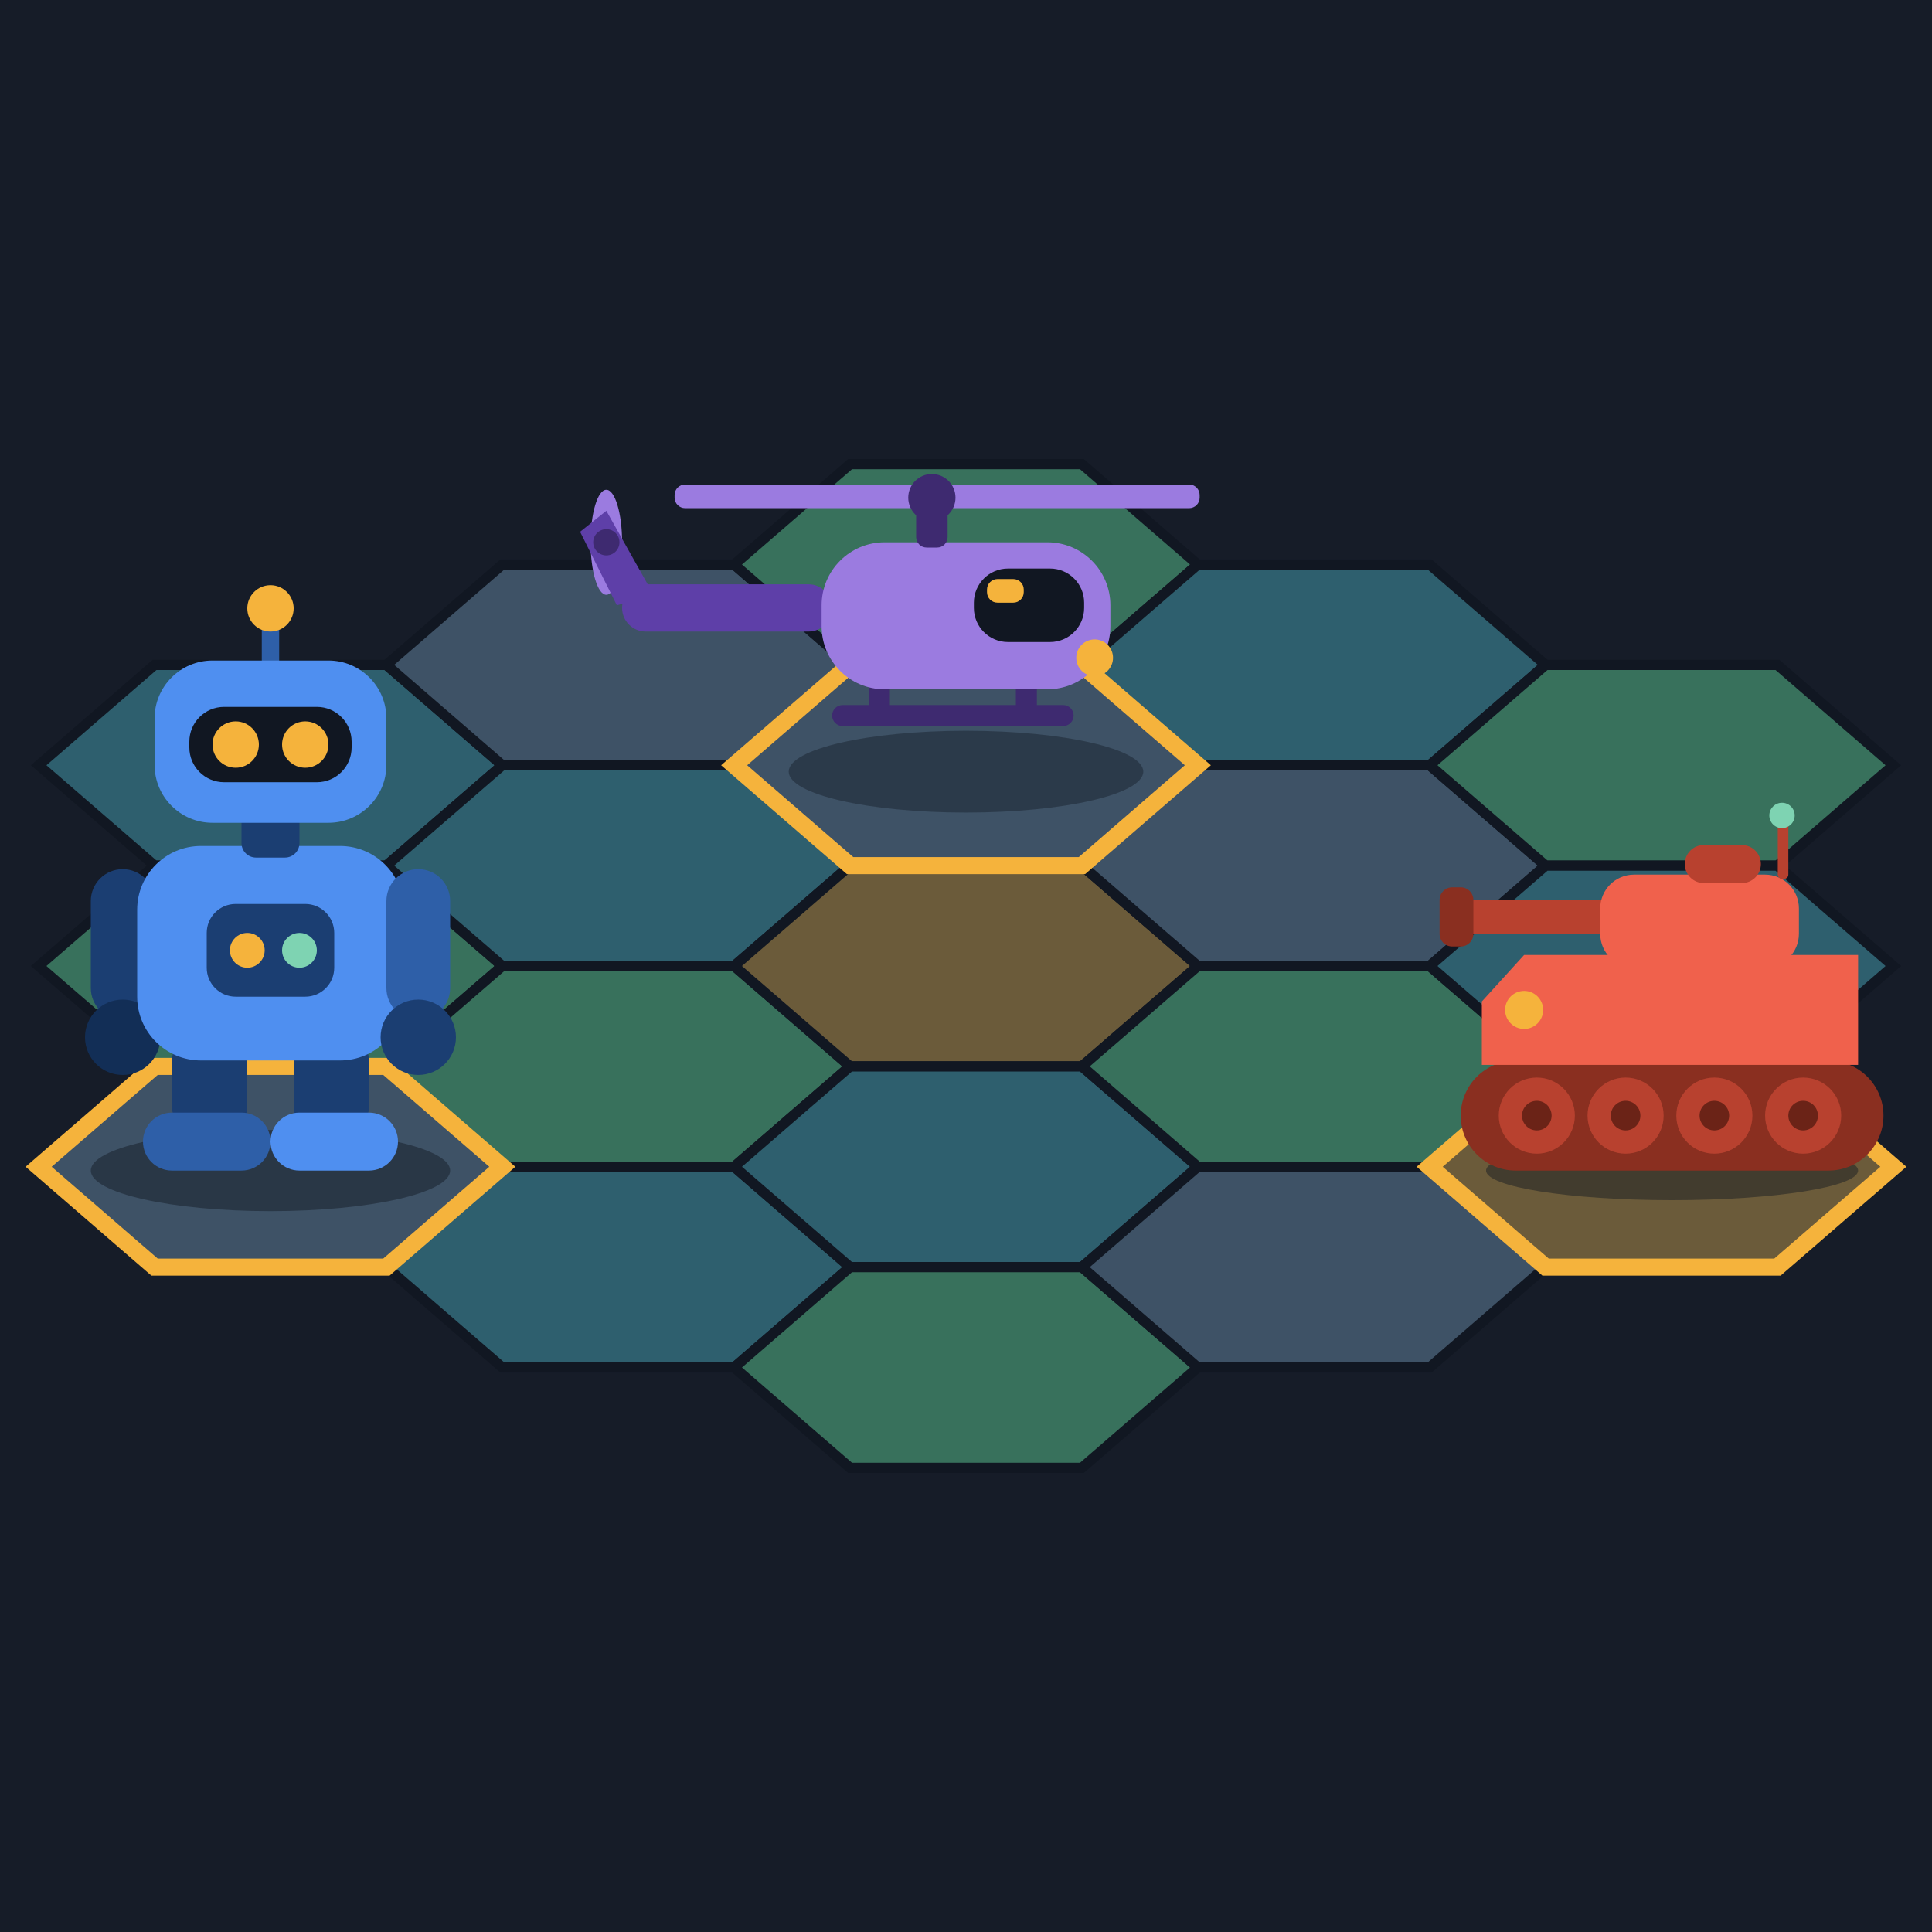
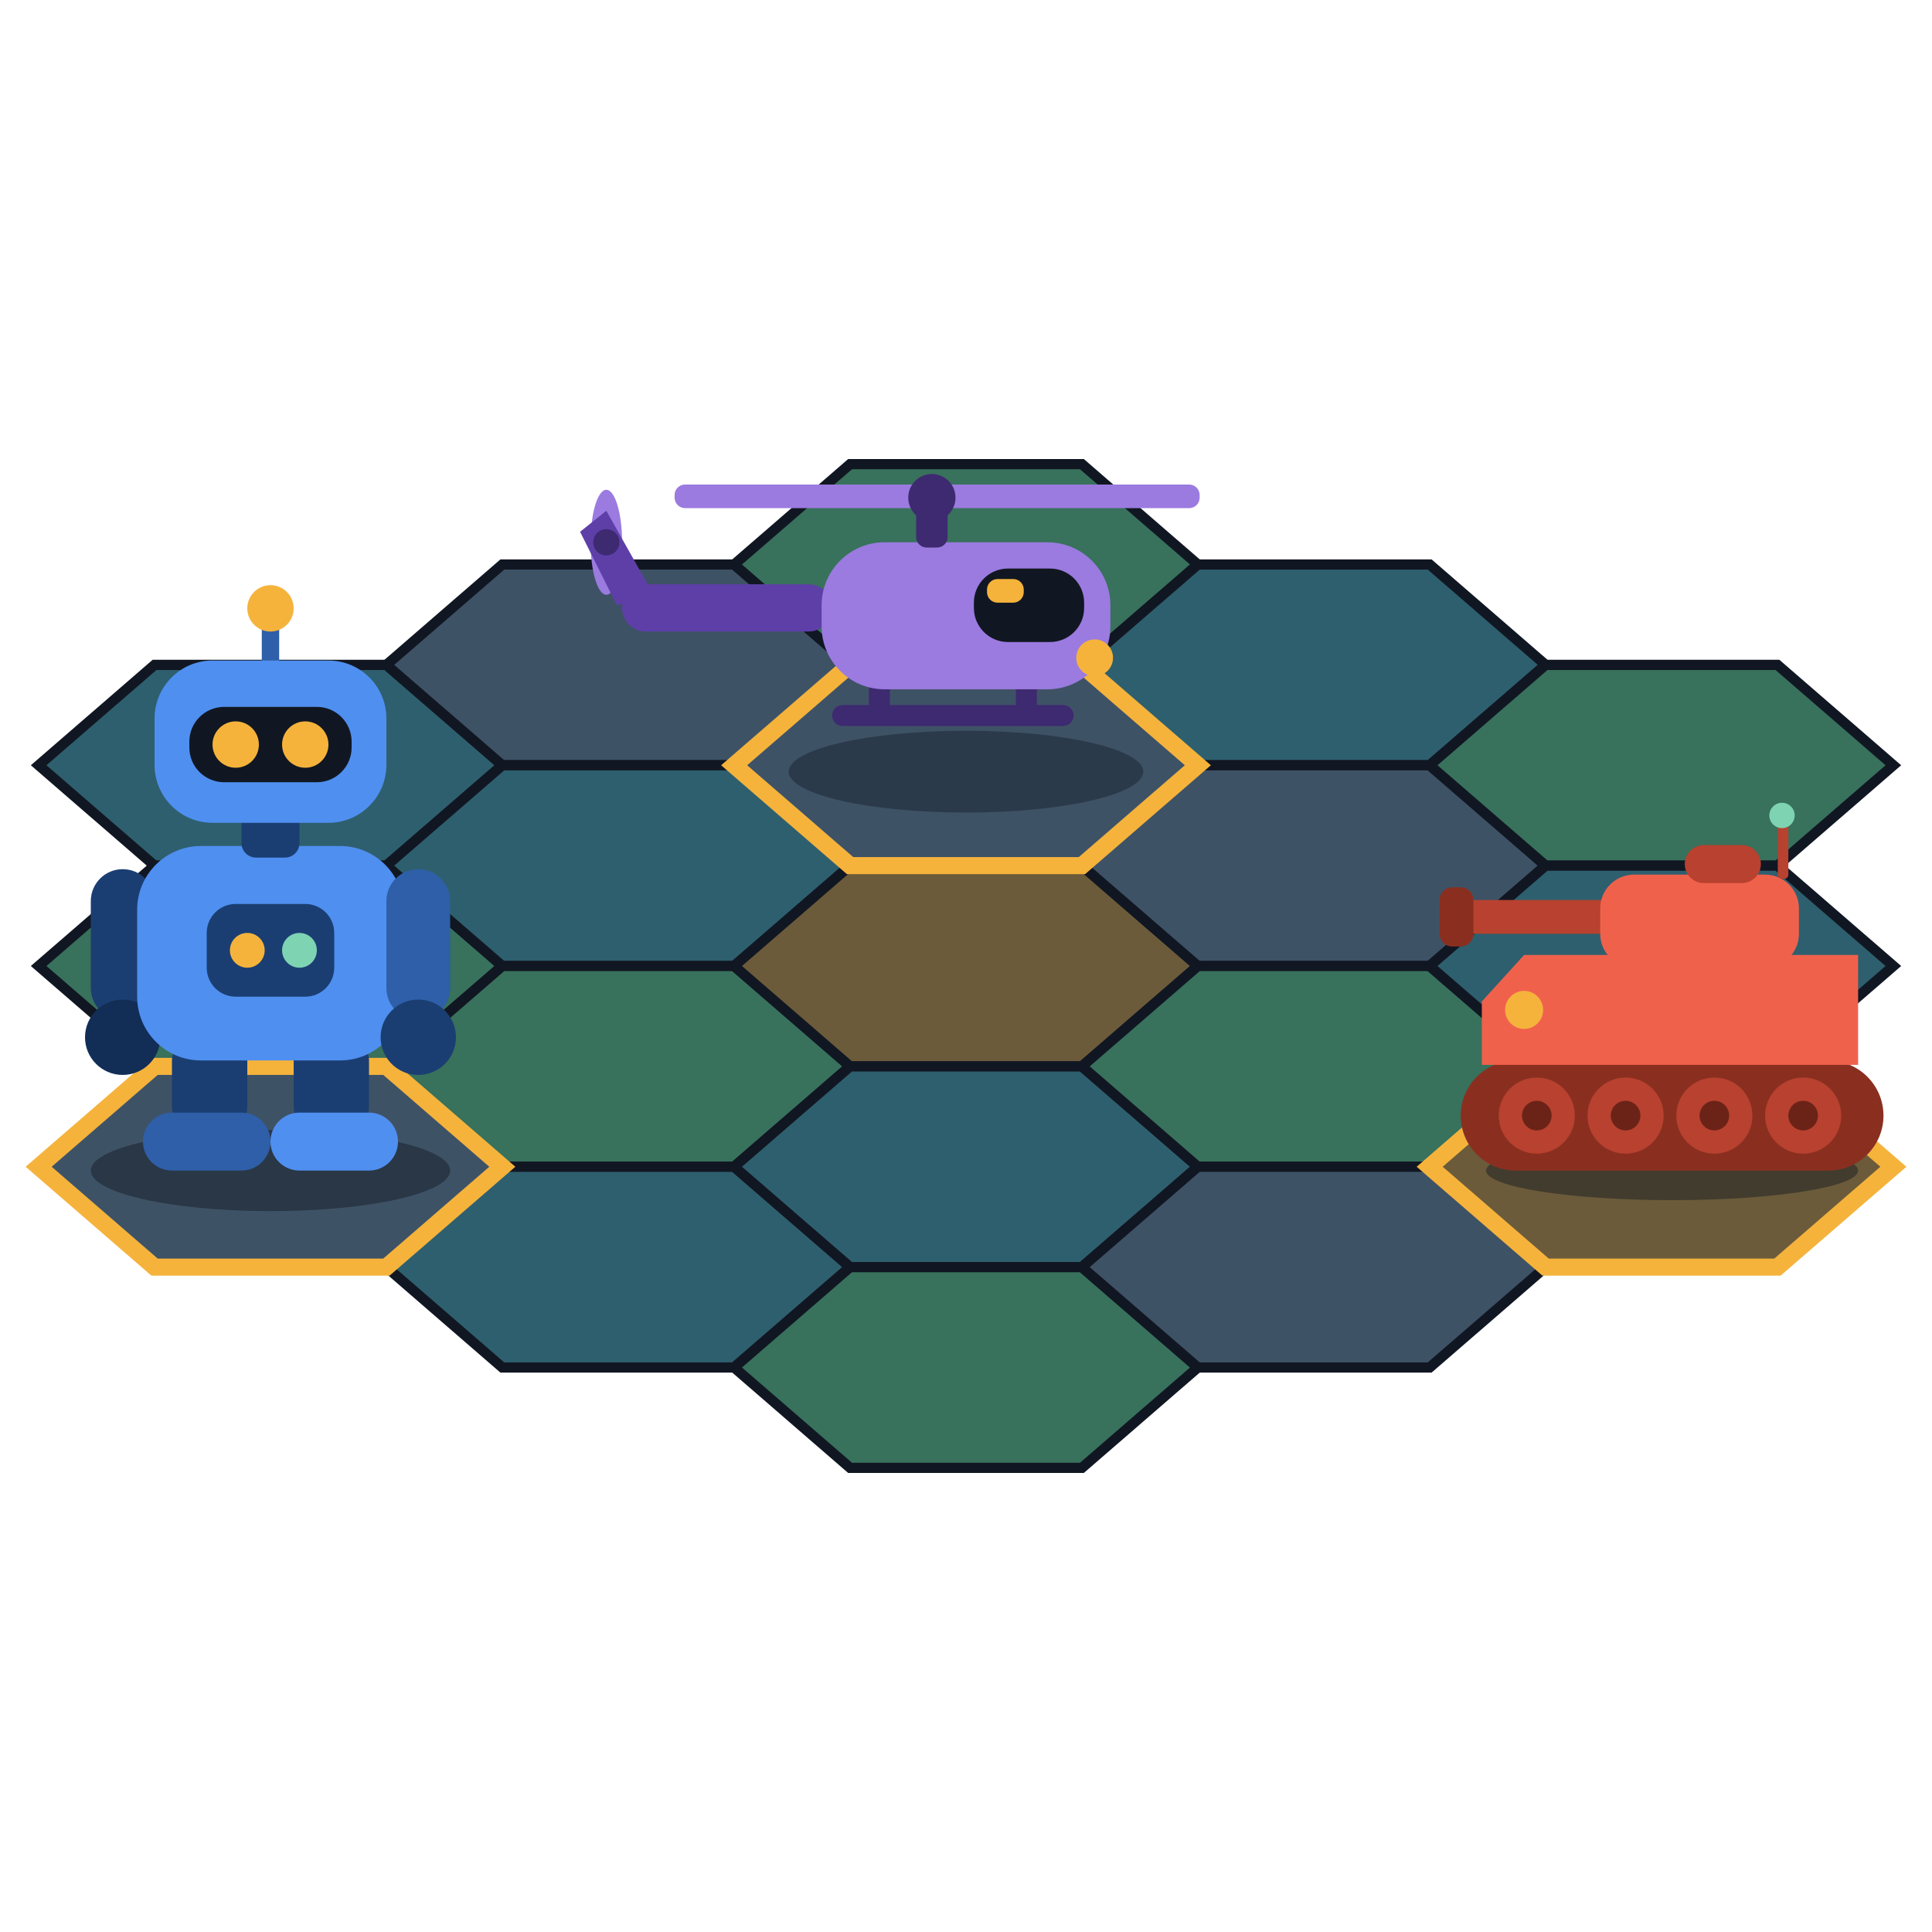
<svg xmlns="http://www.w3.org/2000/svg" width="100%" viewBox="0 0 680 680" role="img" style="">
-   <rect x="0" y="0" width="680" height="680" fill="#161C28" style="fill:rgb(22, 28, 40);stroke:none;color:rgb(11, 11, 11);stroke-width:1px;stroke-linecap:butt;stroke-linejoin:miter;opacity:1;font-family:anthropic-sans, -apple-system, BlinkMacSystemFont, &quot;Segoe UI&quot;, sans-serif;font-size:16px;font-weight:400;text-anchor:start;dominant-baseline:auto" />
  <g transform="translate(340,340) scale(1.2) translate(-340,-340)" style="fill:rgb(0, 0, 0);stroke:none;color:rgb(11, 11, 11);stroke-width:1px;stroke-linecap:butt;stroke-linejoin:miter;opacity:1;font-family:anthropic-sans, -apple-system, BlinkMacSystemFont, &quot;Segoe UI&quot;, sans-serif;font-size:16px;font-weight:400;text-anchor:start;dominant-baseline:auto">
    <g stroke="#111722" stroke-width="3" style="fill:rgb(0, 0, 0);stroke:rgb(17, 23, 34);color:rgb(11, 11, 11);stroke-width:3px;stroke-linecap:butt;stroke-linejoin:miter;opacity:1;font-family:anthropic-sans, -apple-system, BlinkMacSystemFont, &quot;Segoe UI&quot;, sans-serif;font-size:16px;font-weight:400;text-anchor:start;dominant-baseline:auto">
      <g transform="translate(136,281.12)" style="fill:rgb(0, 0, 0);stroke:rgb(17, 23, 34);color:rgb(11, 11, 11);stroke-width:3px;stroke-linecap:butt;stroke-linejoin:miter;opacity:1;font-family:anthropic-sans, -apple-system, BlinkMacSystemFont, &quot;Segoe UI&quot;, sans-serif;font-size:16px;font-weight:400;text-anchor:start;dominant-baseline:auto">
        <polygon points="68,0 34,29.44 -34,29.44 -68,0 -34,-29.44 34,-29.44" fill="#2E5F6E" style="fill:rgb(46, 95, 110);stroke:rgb(17, 23, 34);color:rgb(11, 11, 11);stroke-width:3px;stroke-linecap:butt;stroke-linejoin:miter;opacity:1;font-family:anthropic-sans, -apple-system, BlinkMacSystemFont, &quot;Segoe UI&quot;, sans-serif;font-size:16px;font-weight:400;text-anchor:start;dominant-baseline:auto" />
      </g>
      <g transform="translate(136,340)" style="fill:rgb(0, 0, 0);stroke:rgb(17, 23, 34);color:rgb(11, 11, 11);stroke-width:3px;stroke-linecap:butt;stroke-linejoin:miter;opacity:1;font-family:anthropic-sans, -apple-system, BlinkMacSystemFont, &quot;Segoe UI&quot;, sans-serif;font-size:16px;font-weight:400;text-anchor:start;dominant-baseline:auto">
        <polygon points="68,0 34,29.44 -34,29.44 -68,0 -34,-29.44 34,-29.44" fill="#38715C" style="fill:rgb(56, 113, 92);stroke:rgb(17, 23, 34);color:rgb(11, 11, 11);stroke-width:3px;stroke-linecap:butt;stroke-linejoin:miter;opacity:1;font-family:anthropic-sans, -apple-system, BlinkMacSystemFont, &quot;Segoe UI&quot;, sans-serif;font-size:16px;font-weight:400;text-anchor:start;dominant-baseline:auto" />
      </g>
      <g transform="translate(136,398.88)" style="fill:rgb(0, 0, 0);stroke:rgb(17, 23, 34);color:rgb(11, 11, 11);stroke-width:3px;stroke-linecap:butt;stroke-linejoin:miter;opacity:1;font-family:anthropic-sans, -apple-system, BlinkMacSystemFont, &quot;Segoe UI&quot;, sans-serif;font-size:16px;font-weight:400;text-anchor:start;dominant-baseline:auto">
        <polygon points="68,0 34,29.44 -34,29.44 -68,0 -34,-29.44 34,-29.44" fill="#3E5266" style="fill:rgb(62, 82, 102);stroke:rgb(17, 23, 34);color:rgb(11, 11, 11);stroke-width:3px;stroke-linecap:butt;stroke-linejoin:miter;opacity:1;font-family:anthropic-sans, -apple-system, BlinkMacSystemFont, &quot;Segoe UI&quot;, sans-serif;font-size:16px;font-weight:400;text-anchor:start;dominant-baseline:auto" />
      </g>
      <g transform="translate(238,251.68)" style="fill:rgb(0, 0, 0);stroke:rgb(17, 23, 34);color:rgb(11, 11, 11);stroke-width:3px;stroke-linecap:butt;stroke-linejoin:miter;opacity:1;font-family:anthropic-sans, -apple-system, BlinkMacSystemFont, &quot;Segoe UI&quot;, sans-serif;font-size:16px;font-weight:400;text-anchor:start;dominant-baseline:auto">
        <polygon points="68,0 34,29.44 -34,29.44 -68,0 -34,-29.44 34,-29.44" fill="#3E5266" style="fill:rgb(62, 82, 102);stroke:rgb(17, 23, 34);color:rgb(11, 11, 11);stroke-width:3px;stroke-linecap:butt;stroke-linejoin:miter;opacity:1;font-family:anthropic-sans, -apple-system, BlinkMacSystemFont, &quot;Segoe UI&quot;, sans-serif;font-size:16px;font-weight:400;text-anchor:start;dominant-baseline:auto" />
      </g>
      <g transform="translate(238,310.56)" style="fill:rgb(0, 0, 0);stroke:rgb(17, 23, 34);color:rgb(11, 11, 11);stroke-width:3px;stroke-linecap:butt;stroke-linejoin:miter;opacity:1;font-family:anthropic-sans, -apple-system, BlinkMacSystemFont, &quot;Segoe UI&quot;, sans-serif;font-size:16px;font-weight:400;text-anchor:start;dominant-baseline:auto">
        <polygon points="68,0 34,29.44 -34,29.44 -68,0 -34,-29.44 34,-29.44" fill="#2E5F6E" style="fill:rgb(46, 95, 110);stroke:rgb(17, 23, 34);color:rgb(11, 11, 11);stroke-width:3px;stroke-linecap:butt;stroke-linejoin:miter;opacity:1;font-family:anthropic-sans, -apple-system, BlinkMacSystemFont, &quot;Segoe UI&quot;, sans-serif;font-size:16px;font-weight:400;text-anchor:start;dominant-baseline:auto" />
      </g>
      <g transform="translate(238,369.44)" style="fill:rgb(0, 0, 0);stroke:rgb(17, 23, 34);color:rgb(11, 11, 11);stroke-width:3px;stroke-linecap:butt;stroke-linejoin:miter;opacity:1;font-family:anthropic-sans, -apple-system, BlinkMacSystemFont, &quot;Segoe UI&quot;, sans-serif;font-size:16px;font-weight:400;text-anchor:start;dominant-baseline:auto">
        <polygon points="68,0 34,29.44 -34,29.44 -68,0 -34,-29.44 34,-29.44" fill="#38715C" style="fill:rgb(56, 113, 92);stroke:rgb(17, 23, 34);color:rgb(11, 11, 11);stroke-width:3px;stroke-linecap:butt;stroke-linejoin:miter;opacity:1;font-family:anthropic-sans, -apple-system, BlinkMacSystemFont, &quot;Segoe UI&quot;, sans-serif;font-size:16px;font-weight:400;text-anchor:start;dominant-baseline:auto" />
      </g>
      <g transform="translate(238,428.32)" style="fill:rgb(0, 0, 0);stroke:rgb(17, 23, 34);color:rgb(11, 11, 11);stroke-width:3px;stroke-linecap:butt;stroke-linejoin:miter;opacity:1;font-family:anthropic-sans, -apple-system, BlinkMacSystemFont, &quot;Segoe UI&quot;, sans-serif;font-size:16px;font-weight:400;text-anchor:start;dominant-baseline:auto">
        <polygon points="68,0 34,29.44 -34,29.44 -68,0 -34,-29.44 34,-29.44" fill="#2E5F6E" style="fill:rgb(46, 95, 110);stroke:rgb(17, 23, 34);color:rgb(11, 11, 11);stroke-width:3px;stroke-linecap:butt;stroke-linejoin:miter;opacity:1;font-family:anthropic-sans, -apple-system, BlinkMacSystemFont, &quot;Segoe UI&quot;, sans-serif;font-size:16px;font-weight:400;text-anchor:start;dominant-baseline:auto" />
      </g>
      <g transform="translate(340,222.24)" style="fill:rgb(0, 0, 0);stroke:rgb(17, 23, 34);color:rgb(11, 11, 11);stroke-width:3px;stroke-linecap:butt;stroke-linejoin:miter;opacity:1;font-family:anthropic-sans, -apple-system, BlinkMacSystemFont, &quot;Segoe UI&quot;, sans-serif;font-size:16px;font-weight:400;text-anchor:start;dominant-baseline:auto">
        <polygon points="68,0 34,29.44 -34,29.44 -68,0 -34,-29.44 34,-29.44" fill="#38715C" style="fill:rgb(56, 113, 92);stroke:rgb(17, 23, 34);color:rgb(11, 11, 11);stroke-width:3px;stroke-linecap:butt;stroke-linejoin:miter;opacity:1;font-family:anthropic-sans, -apple-system, BlinkMacSystemFont, &quot;Segoe UI&quot;, sans-serif;font-size:16px;font-weight:400;text-anchor:start;dominant-baseline:auto" />
      </g>
      <g transform="translate(340,281.12)" style="fill:rgb(0, 0, 0);stroke:rgb(17, 23, 34);color:rgb(11, 11, 11);stroke-width:3px;stroke-linecap:butt;stroke-linejoin:miter;opacity:1;font-family:anthropic-sans, -apple-system, BlinkMacSystemFont, &quot;Segoe UI&quot;, sans-serif;font-size:16px;font-weight:400;text-anchor:start;dominant-baseline:auto">
        <polygon points="68,0 34,29.44 -34,29.44 -68,0 -34,-29.44 34,-29.44" fill="#3E5266" style="fill:rgb(62, 82, 102);stroke:rgb(17, 23, 34);color:rgb(11, 11, 11);stroke-width:3px;stroke-linecap:butt;stroke-linejoin:miter;opacity:1;font-family:anthropic-sans, -apple-system, BlinkMacSystemFont, &quot;Segoe UI&quot;, sans-serif;font-size:16px;font-weight:400;text-anchor:start;dominant-baseline:auto" />
      </g>
      <g transform="translate(340,340)" style="fill:rgb(0, 0, 0);stroke:rgb(17, 23, 34);color:rgb(11, 11, 11);stroke-width:3px;stroke-linecap:butt;stroke-linejoin:miter;opacity:1;font-family:anthropic-sans, -apple-system, BlinkMacSystemFont, &quot;Segoe UI&quot;, sans-serif;font-size:16px;font-weight:400;text-anchor:start;dominant-baseline:auto">
        <polygon points="68,0 34,29.44 -34,29.44 -68,0 -34,-29.44 34,-29.44" fill="#6B5B3A" style="fill:rgb(107, 91, 58);stroke:rgb(17, 23, 34);color:rgb(11, 11, 11);stroke-width:3px;stroke-linecap:butt;stroke-linejoin:miter;opacity:1;font-family:anthropic-sans, -apple-system, BlinkMacSystemFont, &quot;Segoe UI&quot;, sans-serif;font-size:16px;font-weight:400;text-anchor:start;dominant-baseline:auto" />
      </g>
      <g transform="translate(340,398.88)" style="fill:rgb(0, 0, 0);stroke:rgb(17, 23, 34);color:rgb(11, 11, 11);stroke-width:3px;stroke-linecap:butt;stroke-linejoin:miter;opacity:1;font-family:anthropic-sans, -apple-system, BlinkMacSystemFont, &quot;Segoe UI&quot;, sans-serif;font-size:16px;font-weight:400;text-anchor:start;dominant-baseline:auto">
        <polygon points="68,0 34,29.44 -34,29.44 -68,0 -34,-29.44 34,-29.44" fill="#2E5F6E" style="fill:rgb(46, 95, 110);stroke:rgb(17, 23, 34);color:rgb(11, 11, 11);stroke-width:3px;stroke-linecap:butt;stroke-linejoin:miter;opacity:1;font-family:anthropic-sans, -apple-system, BlinkMacSystemFont, &quot;Segoe UI&quot;, sans-serif;font-size:16px;font-weight:400;text-anchor:start;dominant-baseline:auto" />
      </g>
      <g transform="translate(340,457.76)" style="fill:rgb(0, 0, 0);stroke:rgb(17, 23, 34);color:rgb(11, 11, 11);stroke-width:3px;stroke-linecap:butt;stroke-linejoin:miter;opacity:1;font-family:anthropic-sans, -apple-system, BlinkMacSystemFont, &quot;Segoe UI&quot;, sans-serif;font-size:16px;font-weight:400;text-anchor:start;dominant-baseline:auto">
        <polygon points="68,0 34,29.44 -34,29.44 -68,0 -34,-29.44 34,-29.44" fill="#38715C" style="fill:rgb(56, 113, 92);stroke:rgb(17, 23, 34);color:rgb(11, 11, 11);stroke-width:3px;stroke-linecap:butt;stroke-linejoin:miter;opacity:1;font-family:anthropic-sans, -apple-system, BlinkMacSystemFont, &quot;Segoe UI&quot;, sans-serif;font-size:16px;font-weight:400;text-anchor:start;dominant-baseline:auto" />
      </g>
      <g transform="translate(442,251.68)" style="fill:rgb(0, 0, 0);stroke:rgb(17, 23, 34);color:rgb(11, 11, 11);stroke-width:3px;stroke-linecap:butt;stroke-linejoin:miter;opacity:1;font-family:anthropic-sans, -apple-system, BlinkMacSystemFont, &quot;Segoe UI&quot;, sans-serif;font-size:16px;font-weight:400;text-anchor:start;dominant-baseline:auto">
        <polygon points="68,0 34,29.44 -34,29.44 -68,0 -34,-29.44 34,-29.44" fill="#2E5F6E" style="fill:rgb(46, 95, 110);stroke:rgb(17, 23, 34);color:rgb(11, 11, 11);stroke-width:3px;stroke-linecap:butt;stroke-linejoin:miter;opacity:1;font-family:anthropic-sans, -apple-system, BlinkMacSystemFont, &quot;Segoe UI&quot;, sans-serif;font-size:16px;font-weight:400;text-anchor:start;dominant-baseline:auto" />
      </g>
      <g transform="translate(442,310.56)" style="fill:rgb(0, 0, 0);stroke:rgb(17, 23, 34);color:rgb(11, 11, 11);stroke-width:3px;stroke-linecap:butt;stroke-linejoin:miter;opacity:1;font-family:anthropic-sans, -apple-system, BlinkMacSystemFont, &quot;Segoe UI&quot;, sans-serif;font-size:16px;font-weight:400;text-anchor:start;dominant-baseline:auto">
        <polygon points="68,0 34,29.44 -34,29.44 -68,0 -34,-29.44 34,-29.44" fill="#3E5266" style="fill:rgb(62, 82, 102);stroke:rgb(17, 23, 34);color:rgb(11, 11, 11);stroke-width:3px;stroke-linecap:butt;stroke-linejoin:miter;opacity:1;font-family:anthropic-sans, -apple-system, BlinkMacSystemFont, &quot;Segoe UI&quot;, sans-serif;font-size:16px;font-weight:400;text-anchor:start;dominant-baseline:auto" />
      </g>
      <g transform="translate(442,369.44)" style="fill:rgb(0, 0, 0);stroke:rgb(17, 23, 34);color:rgb(11, 11, 11);stroke-width:3px;stroke-linecap:butt;stroke-linejoin:miter;opacity:1;font-family:anthropic-sans, -apple-system, BlinkMacSystemFont, &quot;Segoe UI&quot;, sans-serif;font-size:16px;font-weight:400;text-anchor:start;dominant-baseline:auto">
        <polygon points="68,0 34,29.44 -34,29.44 -68,0 -34,-29.44 34,-29.44" fill="#38715C" style="fill:rgb(56, 113, 92);stroke:rgb(17, 23, 34);color:rgb(11, 11, 11);stroke-width:3px;stroke-linecap:butt;stroke-linejoin:miter;opacity:1;font-family:anthropic-sans, -apple-system, BlinkMacSystemFont, &quot;Segoe UI&quot;, sans-serif;font-size:16px;font-weight:400;text-anchor:start;dominant-baseline:auto" />
      </g>
      <g transform="translate(442,428.32)" style="fill:rgb(0, 0, 0);stroke:rgb(17, 23, 34);color:rgb(11, 11, 11);stroke-width:3px;stroke-linecap:butt;stroke-linejoin:miter;opacity:1;font-family:anthropic-sans, -apple-system, BlinkMacSystemFont, &quot;Segoe UI&quot;, sans-serif;font-size:16px;font-weight:400;text-anchor:start;dominant-baseline:auto">
        <polygon points="68,0 34,29.44 -34,29.44 -68,0 -34,-29.44 34,-29.44" fill="#3E5266" style="fill:rgb(62, 82, 102);stroke:rgb(17, 23, 34);color:rgb(11, 11, 11);stroke-width:3px;stroke-linecap:butt;stroke-linejoin:miter;opacity:1;font-family:anthropic-sans, -apple-system, BlinkMacSystemFont, &quot;Segoe UI&quot;, sans-serif;font-size:16px;font-weight:400;text-anchor:start;dominant-baseline:auto" />
      </g>
      <g transform="translate(544,281.12)" style="fill:rgb(0, 0, 0);stroke:rgb(17, 23, 34);color:rgb(11, 11, 11);stroke-width:3px;stroke-linecap:butt;stroke-linejoin:miter;opacity:1;font-family:anthropic-sans, -apple-system, BlinkMacSystemFont, &quot;Segoe UI&quot;, sans-serif;font-size:16px;font-weight:400;text-anchor:start;dominant-baseline:auto">
        <polygon points="68,0 34,29.44 -34,29.44 -68,0 -34,-29.44 34,-29.44" fill="#38715C" style="fill:rgb(56, 113, 92);stroke:rgb(17, 23, 34);color:rgb(11, 11, 11);stroke-width:3px;stroke-linecap:butt;stroke-linejoin:miter;opacity:1;font-family:anthropic-sans, -apple-system, BlinkMacSystemFont, &quot;Segoe UI&quot;, sans-serif;font-size:16px;font-weight:400;text-anchor:start;dominant-baseline:auto" />
      </g>
      <g transform="translate(544,340)" style="fill:rgb(0, 0, 0);stroke:rgb(17, 23, 34);color:rgb(11, 11, 11);stroke-width:3px;stroke-linecap:butt;stroke-linejoin:miter;opacity:1;font-family:anthropic-sans, -apple-system, BlinkMacSystemFont, &quot;Segoe UI&quot;, sans-serif;font-size:16px;font-weight:400;text-anchor:start;dominant-baseline:auto">
        <polygon points="68,0 34,29.44 -34,29.44 -68,0 -34,-29.44 34,-29.44" fill="#2E5F6E" style="fill:rgb(46, 95, 110);stroke:rgb(17, 23, 34);color:rgb(11, 11, 11);stroke-width:3px;stroke-linecap:butt;stroke-linejoin:miter;opacity:1;font-family:anthropic-sans, -apple-system, BlinkMacSystemFont, &quot;Segoe UI&quot;, sans-serif;font-size:16px;font-weight:400;text-anchor:start;dominant-baseline:auto" />
      </g>
      <g transform="translate(544,398.88)" style="fill:rgb(0, 0, 0);stroke:rgb(17, 23, 34);color:rgb(11, 11, 11);stroke-width:3px;stroke-linecap:butt;stroke-linejoin:miter;opacity:1;font-family:anthropic-sans, -apple-system, BlinkMacSystemFont, &quot;Segoe UI&quot;, sans-serif;font-size:16px;font-weight:400;text-anchor:start;dominant-baseline:auto">
        <polygon points="68,0 34,29.44 -34,29.44 -68,0 -34,-29.44 34,-29.44" fill="#6B5B3A" style="fill:rgb(107, 91, 58);stroke:rgb(17, 23, 34);color:rgb(11, 11, 11);stroke-width:3px;stroke-linecap:butt;stroke-linejoin:miter;opacity:1;font-family:anthropic-sans, -apple-system, BlinkMacSystemFont, &quot;Segoe UI&quot;, sans-serif;font-size:16px;font-weight:400;text-anchor:start;dominant-baseline:auto" />
      </g>
    </g>
    <g fill="none" stroke="#F5B33C" stroke-width="5" style="fill:none;stroke:rgb(245, 179, 60);color:rgb(11, 11, 11);stroke-width:5px;stroke-linecap:butt;stroke-linejoin:miter;opacity:1;font-family:anthropic-sans, -apple-system, BlinkMacSystemFont, &quot;Segoe UI&quot;, sans-serif;font-size:16px;font-weight:400;text-anchor:start;dominant-baseline:auto">
      <g transform="translate(136,398.88)" style="fill:none;stroke:rgb(245, 179, 60);color:rgb(11, 11, 11);stroke-width:5px;stroke-linecap:butt;stroke-linejoin:miter;opacity:1;font-family:anthropic-sans, -apple-system, BlinkMacSystemFont, &quot;Segoe UI&quot;, sans-serif;font-size:16px;font-weight:400;text-anchor:start;dominant-baseline:auto">
        <polygon points="68,0 34,29.44 -34,29.44 -68,0 -34,-29.44 34,-29.44" style="fill:none;stroke:rgb(245, 179, 60);color:rgb(11, 11, 11);stroke-width:5px;stroke-linecap:butt;stroke-linejoin:miter;opacity:1;font-family:anthropic-sans, -apple-system, BlinkMacSystemFont, &quot;Segoe UI&quot;, sans-serif;font-size:16px;font-weight:400;text-anchor:start;dominant-baseline:auto" />
      </g>
      <g transform="translate(544,398.88)" style="fill:none;stroke:rgb(245, 179, 60);color:rgb(11, 11, 11);stroke-width:5px;stroke-linecap:butt;stroke-linejoin:miter;opacity:1;font-family:anthropic-sans, -apple-system, BlinkMacSystemFont, &quot;Segoe UI&quot;, sans-serif;font-size:16px;font-weight:400;text-anchor:start;dominant-baseline:auto">
        <polygon points="68,0 34,29.44 -34,29.44 -68,0 -34,-29.44 34,-29.44" style="fill:none;stroke:rgb(245, 179, 60);color:rgb(11, 11, 11);stroke-width:5px;stroke-linecap:butt;stroke-linejoin:miter;opacity:1;font-family:anthropic-sans, -apple-system, BlinkMacSystemFont, &quot;Segoe UI&quot;, sans-serif;font-size:16px;font-weight:400;text-anchor:start;dominant-baseline:auto" />
      </g>
      <g transform="translate(340,281.12)" style="fill:none;stroke:rgb(245, 179, 60);color:rgb(11, 11, 11);stroke-width:5px;stroke-linecap:butt;stroke-linejoin:miter;opacity:1;font-family:anthropic-sans, -apple-system, BlinkMacSystemFont, &quot;Segoe UI&quot;, sans-serif;font-size:16px;font-weight:400;text-anchor:start;dominant-baseline:auto">
        <polygon points="68,0 34,29.44 -34,29.44 -68,0 -34,-29.44 34,-29.44" style="fill:none;stroke:rgb(245, 179, 60);color:rgb(11, 11, 11);stroke-width:5px;stroke-linecap:butt;stroke-linejoin:miter;opacity:1;font-family:anthropic-sans, -apple-system, BlinkMacSystemFont, &quot;Segoe UI&quot;, sans-serif;font-size:16px;font-weight:400;text-anchor:start;dominant-baseline:auto" />
      </g>
    </g>
    <ellipse cx="340" cy="283" rx="52" ry="12" fill="#101620" opacity="0.4" style="fill:rgb(16, 22, 32);stroke:none;color:rgb(11, 11, 11);stroke-width:1px;stroke-linecap:butt;stroke-linejoin:miter;opacity:0.4;font-family:anthropic-sans, -apple-system, BlinkMacSystemFont, &quot;Segoe UI&quot;, sans-serif;font-size:16px;font-weight:400;text-anchor:start;dominant-baseline:auto" />
    <g transform="translate(64.6,226.6) scale(0.85)" style="fill:rgb(0, 0, 0);stroke:none;color:rgb(11, 11, 11);stroke-width:1px;stroke-linecap:butt;stroke-linejoin:miter;opacity:1;font-family:anthropic-sans, -apple-system, BlinkMacSystemFont, &quot;Segoe UI&quot;, sans-serif;font-size:16px;font-weight:400;text-anchor:start;dominant-baseline:auto">
      <ellipse cx="84" cy="204" rx="62" ry="14" fill="#101620" opacity="0.45" style="fill:rgb(16, 22, 32);stroke:none;color:rgb(11, 11, 11);stroke-width:1px;stroke-linecap:butt;stroke-linejoin:miter;opacity:0.45;font-family:anthropic-sans, -apple-system, BlinkMacSystemFont, &quot;Segoe UI&quot;, sans-serif;font-size:16px;font-weight:400;text-anchor:start;dominant-baseline:auto" />
      <rect x="22" y="100" width="22" height="52" rx="11" fill="#1B3E72" style="fill:rgb(27, 62, 114);stroke:none;color:rgb(11, 11, 11);stroke-width:1px;stroke-linecap:butt;stroke-linejoin:miter;opacity:1;font-family:anthropic-sans, -apple-system, BlinkMacSystemFont, &quot;Segoe UI&quot;, sans-serif;font-size:16px;font-weight:400;text-anchor:start;dominant-baseline:auto" />
      <circle cx="33" cy="158" r="13" fill="#122E56" style="fill:rgb(18, 46, 86);stroke:none;color:rgb(11, 11, 11);stroke-width:1px;stroke-linecap:butt;stroke-linejoin:miter;opacity:1;font-family:anthropic-sans, -apple-system, BlinkMacSystemFont, &quot;Segoe UI&quot;, sans-serif;font-size:16px;font-weight:400;text-anchor:start;dominant-baseline:auto" />
      <rect x="50" y="158" width="26" height="32" rx="8" fill="#1B3E72" style="fill:rgb(27, 62, 114);stroke:none;color:rgb(11, 11, 11);stroke-width:1px;stroke-linecap:butt;stroke-linejoin:miter;opacity:1;font-family:anthropic-sans, -apple-system, BlinkMacSystemFont, &quot;Segoe UI&quot;, sans-serif;font-size:16px;font-weight:400;text-anchor:start;dominant-baseline:auto" />
      <rect x="92" y="158" width="26" height="32" rx="8" fill="#1B3E72" style="fill:rgb(27, 62, 114);stroke:none;color:rgb(11, 11, 11);stroke-width:1px;stroke-linecap:butt;stroke-linejoin:miter;opacity:1;font-family:anthropic-sans, -apple-system, BlinkMacSystemFont, &quot;Segoe UI&quot;, sans-serif;font-size:16px;font-weight:400;text-anchor:start;dominant-baseline:auto" />
      <rect x="40" y="184" width="44" height="20" rx="10" fill="#2E5FA8" style="fill:rgb(46, 95, 168);stroke:none;color:rgb(11, 11, 11);stroke-width:1px;stroke-linecap:butt;stroke-linejoin:miter;opacity:1;font-family:anthropic-sans, -apple-system, BlinkMacSystemFont, &quot;Segoe UI&quot;, sans-serif;font-size:16px;font-weight:400;text-anchor:start;dominant-baseline:auto" />
      <rect x="84" y="184" width="44" height="20" rx="10" fill="#4F8FF0" style="fill:rgb(79, 143, 240);stroke:none;color:rgb(11, 11, 11);stroke-width:1px;stroke-linecap:butt;stroke-linejoin:miter;opacity:1;font-family:anthropic-sans, -apple-system, BlinkMacSystemFont, &quot;Segoe UI&quot;, sans-serif;font-size:16px;font-weight:400;text-anchor:start;dominant-baseline:auto" />
      <rect x="38" y="92" width="92" height="74" rx="22" fill="#4F8FF0" style="fill:rgb(79, 143, 240);stroke:none;color:rgb(11, 11, 11);stroke-width:1px;stroke-linecap:butt;stroke-linejoin:miter;opacity:1;font-family:anthropic-sans, -apple-system, BlinkMacSystemFont, &quot;Segoe UI&quot;, sans-serif;font-size:16px;font-weight:400;text-anchor:start;dominant-baseline:auto" />
      <rect x="62" y="112" width="44" height="32" rx="10" fill="#1B3E72" style="fill:rgb(27, 62, 114);stroke:none;color:rgb(11, 11, 11);stroke-width:1px;stroke-linecap:butt;stroke-linejoin:miter;opacity:1;font-family:anthropic-sans, -apple-system, BlinkMacSystemFont, &quot;Segoe UI&quot;, sans-serif;font-size:16px;font-weight:400;text-anchor:start;dominant-baseline:auto" />
      <circle cx="76" cy="128" r="6" fill="#F5B33C" style="fill:rgb(245, 179, 60);stroke:none;color:rgb(11, 11, 11);stroke-width:1px;stroke-linecap:butt;stroke-linejoin:miter;opacity:1;font-family:anthropic-sans, -apple-system, BlinkMacSystemFont, &quot;Segoe UI&quot;, sans-serif;font-size:16px;font-weight:400;text-anchor:start;dominant-baseline:auto" />
      <circle cx="94" cy="128" r="6" fill="#7ED3B2" style="fill:rgb(126, 211, 178);stroke:none;color:rgb(11, 11, 11);stroke-width:1px;stroke-linecap:butt;stroke-linejoin:miter;opacity:1;font-family:anthropic-sans, -apple-system, BlinkMacSystemFont, &quot;Segoe UI&quot;, sans-serif;font-size:16px;font-weight:400;text-anchor:start;dominant-baseline:auto" />
      <rect x="124" y="100" width="22" height="52" rx="11" fill="#2E5FA8" style="fill:rgb(46, 95, 168);stroke:none;color:rgb(11, 11, 11);stroke-width:1px;stroke-linecap:butt;stroke-linejoin:miter;opacity:1;font-family:anthropic-sans, -apple-system, BlinkMacSystemFont, &quot;Segoe UI&quot;, sans-serif;font-size:16px;font-weight:400;text-anchor:start;dominant-baseline:auto" />
      <circle cx="135" cy="158" r="13" fill="#1B3E72" style="fill:rgb(27, 62, 114);stroke:none;color:rgb(11, 11, 11);stroke-width:1px;stroke-linecap:butt;stroke-linejoin:miter;opacity:1;font-family:anthropic-sans, -apple-system, BlinkMacSystemFont, &quot;Segoe UI&quot;, sans-serif;font-size:16px;font-weight:400;text-anchor:start;dominant-baseline:auto" />
      <rect x="74" y="78" width="20" height="18" rx="5" fill="#1B3E72" style="fill:rgb(27, 62, 114);stroke:none;color:rgb(11, 11, 11);stroke-width:1px;stroke-linecap:butt;stroke-linejoin:miter;opacity:1;font-family:anthropic-sans, -apple-system, BlinkMacSystemFont, &quot;Segoe UI&quot;, sans-serif;font-size:16px;font-weight:400;text-anchor:start;dominant-baseline:auto" />
      <rect x="81" y="12" width="6" height="22" rx="3" fill="#2E5FA8" style="fill:rgb(46, 95, 168);stroke:none;color:rgb(11, 11, 11);stroke-width:1px;stroke-linecap:butt;stroke-linejoin:miter;opacity:1;font-family:anthropic-sans, -apple-system, BlinkMacSystemFont, &quot;Segoe UI&quot;, sans-serif;font-size:16px;font-weight:400;text-anchor:start;dominant-baseline:auto" />
      <circle cx="84" cy="10" r="8" fill="#F5B33C" style="fill:rgb(245, 179, 60);stroke:none;color:rgb(11, 11, 11);stroke-width:1px;stroke-linecap:butt;stroke-linejoin:miter;opacity:1;font-family:anthropic-sans, -apple-system, BlinkMacSystemFont, &quot;Segoe UI&quot;, sans-serif;font-size:16px;font-weight:400;text-anchor:start;dominant-baseline:auto" />
      <rect x="44" y="28" width="80" height="56" rx="20" fill="#4F8FF0" style="fill:rgb(79, 143, 240);stroke:none;color:rgb(11, 11, 11);stroke-width:1px;stroke-linecap:butt;stroke-linejoin:miter;opacity:1;font-family:anthropic-sans, -apple-system, BlinkMacSystemFont, &quot;Segoe UI&quot;, sans-serif;font-size:16px;font-weight:400;text-anchor:start;dominant-baseline:auto" />
      <rect x="56" y="44" width="56" height="26" rx="12" fill="#111722" style="fill:rgb(17, 23, 34);stroke:none;color:rgb(11, 11, 11);stroke-width:1px;stroke-linecap:butt;stroke-linejoin:miter;opacity:1;font-family:anthropic-sans, -apple-system, BlinkMacSystemFont, &quot;Segoe UI&quot;, sans-serif;font-size:16px;font-weight:400;text-anchor:start;dominant-baseline:auto" />
      <circle cx="72" cy="57" r="8" fill="#F5B33C" style="fill:rgb(245, 179, 60);stroke:none;color:rgb(11, 11, 11);stroke-width:1px;stroke-linecap:butt;stroke-linejoin:miter;opacity:1;font-family:anthropic-sans, -apple-system, BlinkMacSystemFont, &quot;Segoe UI&quot;, sans-serif;font-size:16px;font-weight:400;text-anchor:start;dominant-baseline:auto" />
      <circle cx="96" cy="57" r="8" fill="#F5B33C" style="fill:rgb(245, 179, 60);stroke:none;color:rgb(11, 11, 11);stroke-width:1px;stroke-linecap:butt;stroke-linejoin:miter;opacity:1;font-family:anthropic-sans, -apple-system, BlinkMacSystemFont, &quot;Segoe UI&quot;, sans-serif;font-size:16px;font-weight:400;text-anchor:start;dominant-baseline:auto" />
    </g>
    <g transform="translate(478.9,280.96) scale(0.62)" style="fill:rgb(0, 0, 0);stroke:none;color:rgb(11, 11, 11);stroke-width:1px;stroke-linecap:butt;stroke-linejoin:miter;opacity:1;font-family:anthropic-sans, -apple-system, BlinkMacSystemFont, &quot;Segoe UI&quot;, sans-serif;font-size:16px;font-weight:400;text-anchor:start;dominant-baseline:auto">
      <ellipse cx="110" cy="192" rx="88" ry="14" fill="#101620" opacity="0.45" style="fill:rgb(16, 22, 32);stroke:none;color:rgb(11, 11, 11);stroke-width:1px;stroke-linecap:butt;stroke-linejoin:miter;opacity:0.45;font-family:anthropic-sans, -apple-system, BlinkMacSystemFont, &quot;Segoe UI&quot;, sans-serif;font-size:16px;font-weight:400;text-anchor:start;dominant-baseline:auto" />
      <rect x="10" y="140" width="200" height="52" rx="26" fill="#8A2F20" style="fill:rgb(138, 47, 32);stroke:none;color:rgb(11, 11, 11);stroke-width:1px;stroke-linecap:butt;stroke-linejoin:miter;opacity:1;font-family:anthropic-sans, -apple-system, BlinkMacSystemFont, &quot;Segoe UI&quot;, sans-serif;font-size:16px;font-weight:400;text-anchor:start;dominant-baseline:auto" />
      <circle cx="46" cy="166" r="18" fill="#B8412F" style="fill:rgb(184, 65, 47);stroke:none;color:rgb(11, 11, 11);stroke-width:1px;stroke-linecap:butt;stroke-linejoin:miter;opacity:1;font-family:anthropic-sans, -apple-system, BlinkMacSystemFont, &quot;Segoe UI&quot;, sans-serif;font-size:16px;font-weight:400;text-anchor:start;dominant-baseline:auto" />
      <circle cx="46" cy="166" r="7" fill="#6B2317" style="fill:rgb(107, 35, 23);stroke:none;color:rgb(11, 11, 11);stroke-width:1px;stroke-linecap:butt;stroke-linejoin:miter;opacity:1;font-family:anthropic-sans, -apple-system, BlinkMacSystemFont, &quot;Segoe UI&quot;, sans-serif;font-size:16px;font-weight:400;text-anchor:start;dominant-baseline:auto" />
      <circle cx="88" cy="166" r="18" fill="#B8412F" style="fill:rgb(184, 65, 47);stroke:none;color:rgb(11, 11, 11);stroke-width:1px;stroke-linecap:butt;stroke-linejoin:miter;opacity:1;font-family:anthropic-sans, -apple-system, BlinkMacSystemFont, &quot;Segoe UI&quot;, sans-serif;font-size:16px;font-weight:400;text-anchor:start;dominant-baseline:auto" />
      <circle cx="88" cy="166" r="7" fill="#6B2317" style="fill:rgb(107, 35, 23);stroke:none;color:rgb(11, 11, 11);stroke-width:1px;stroke-linecap:butt;stroke-linejoin:miter;opacity:1;font-family:anthropic-sans, -apple-system, BlinkMacSystemFont, &quot;Segoe UI&quot;, sans-serif;font-size:16px;font-weight:400;text-anchor:start;dominant-baseline:auto" />
      <circle cx="130" cy="166" r="18" fill="#B8412F" style="fill:rgb(184, 65, 47);stroke:none;color:rgb(11, 11, 11);stroke-width:1px;stroke-linecap:butt;stroke-linejoin:miter;opacity:1;font-family:anthropic-sans, -apple-system, BlinkMacSystemFont, &quot;Segoe UI&quot;, sans-serif;font-size:16px;font-weight:400;text-anchor:start;dominant-baseline:auto" />
      <circle cx="130" cy="166" r="7" fill="#6B2317" style="fill:rgb(107, 35, 23);stroke:none;color:rgb(11, 11, 11);stroke-width:1px;stroke-linecap:butt;stroke-linejoin:miter;opacity:1;font-family:anthropic-sans, -apple-system, BlinkMacSystemFont, &quot;Segoe UI&quot;, sans-serif;font-size:16px;font-weight:400;text-anchor:start;dominant-baseline:auto" />
      <circle cx="172" cy="166" r="18" fill="#B8412F" style="fill:rgb(184, 65, 47);stroke:none;color:rgb(11, 11, 11);stroke-width:1px;stroke-linecap:butt;stroke-linejoin:miter;opacity:1;font-family:anthropic-sans, -apple-system, BlinkMacSystemFont, &quot;Segoe UI&quot;, sans-serif;font-size:16px;font-weight:400;text-anchor:start;dominant-baseline:auto" />
      <circle cx="172" cy="166" r="7" fill="#6B2317" style="fill:rgb(107, 35, 23);stroke:none;color:rgb(11, 11, 11);stroke-width:1px;stroke-linecap:butt;stroke-linejoin:miter;opacity:1;font-family:anthropic-sans, -apple-system, BlinkMacSystemFont, &quot;Segoe UI&quot;, sans-serif;font-size:16px;font-weight:400;text-anchor:start;dominant-baseline:auto" />
      <polygon points="40,90 198,90 198,142 20,142 20,112" fill="#F0614C" style="fill:rgb(240, 97, 76);stroke:none;color:rgb(11, 11, 11);stroke-width:1px;stroke-linecap:butt;stroke-linejoin:miter;opacity:1;font-family:anthropic-sans, -apple-system, BlinkMacSystemFont, &quot;Segoe UI&quot;, sans-serif;font-size:16px;font-weight:400;text-anchor:start;dominant-baseline:auto" />
      <circle cx="40" cy="116" r="9" fill="#F5B33C" style="fill:rgb(245, 179, 60);stroke:none;color:rgb(11, 11, 11);stroke-width:1px;stroke-linecap:butt;stroke-linejoin:miter;opacity:1;font-family:anthropic-sans, -apple-system, BlinkMacSystemFont, &quot;Segoe UI&quot;, sans-serif;font-size:16px;font-weight:400;text-anchor:start;dominant-baseline:auto" />
      <rect x="6" y="64" width="80" height="16" rx="8" fill="#B8412F" style="fill:rgb(184, 65, 47);stroke:none;color:rgb(11, 11, 11);stroke-width:1px;stroke-linecap:butt;stroke-linejoin:miter;opacity:1;font-family:anthropic-sans, -apple-system, BlinkMacSystemFont, &quot;Segoe UI&quot;, sans-serif;font-size:16px;font-weight:400;text-anchor:start;dominant-baseline:auto" />
      <rect x="0" y="58" width="16" height="28" rx="6" fill="#8A2F20" style="fill:rgb(138, 47, 32);stroke:none;color:rgb(11, 11, 11);stroke-width:1px;stroke-linecap:butt;stroke-linejoin:miter;opacity:1;font-family:anthropic-sans, -apple-system, BlinkMacSystemFont, &quot;Segoe UI&quot;, sans-serif;font-size:16px;font-weight:400;text-anchor:start;dominant-baseline:auto" />
      <rect x="76" y="52" width="94" height="44" rx="16" fill="#F0614C" style="fill:rgb(240, 97, 76);stroke:none;color:rgb(11, 11, 11);stroke-width:1px;stroke-linecap:butt;stroke-linejoin:miter;opacity:1;font-family:anthropic-sans, -apple-system, BlinkMacSystemFont, &quot;Segoe UI&quot;, sans-serif;font-size:16px;font-weight:400;text-anchor:start;dominant-baseline:auto" />
      <rect x="116" y="38" width="36" height="18" rx="9" fill="#B8412F" style="fill:rgb(184, 65, 47);stroke:none;color:rgb(11, 11, 11);stroke-width:1px;stroke-linecap:butt;stroke-linejoin:miter;opacity:1;font-family:anthropic-sans, -apple-system, BlinkMacSystemFont, &quot;Segoe UI&quot;, sans-serif;font-size:16px;font-weight:400;text-anchor:start;dominant-baseline:auto" />
      <rect x="160" y="26" width="5" height="28" rx="2" fill="#B8412F" style="fill:rgb(184, 65, 47);stroke:none;color:rgb(11, 11, 11);stroke-width:1px;stroke-linecap:butt;stroke-linejoin:miter;opacity:1;font-family:anthropic-sans, -apple-system, BlinkMacSystemFont, &quot;Segoe UI&quot;, sans-serif;font-size:16px;font-weight:400;text-anchor:start;dominant-baseline:auto" />
      <circle cx="162" cy="24" r="6" fill="#7ED3B2" style="fill:rgb(126, 211, 178);stroke:none;color:rgb(11, 11, 11);stroke-width:1px;stroke-linecap:butt;stroke-linejoin:miter;opacity:1;font-family:anthropic-sans, -apple-system, BlinkMacSystemFont, &quot;Segoe UI&quot;, sans-serif;font-size:16px;font-weight:400;text-anchor:start;dominant-baseline:auto" />
    </g>
    <g transform="translate(220.65,188) scale(0.77)" style="fill:rgb(0, 0, 0);stroke:none;color:rgb(11, 11, 11);stroke-width:1px;stroke-linecap:butt;stroke-linejoin:miter;opacity:1;font-family:anthropic-sans, -apple-system, BlinkMacSystemFont, &quot;Segoe UI&quot;, sans-serif;font-size:16px;font-weight:400;text-anchor:start;dominant-baseline:auto">
      <ellipse cx="18" cy="36" rx="6" ry="20" fill="#9B7BE0" style="fill:rgb(155, 123, 224);stroke:none;color:rgb(11, 11, 11);stroke-width:1px;stroke-linecap:butt;stroke-linejoin:miter;opacity:1;font-family:anthropic-sans, -apple-system, BlinkMacSystemFont, &quot;Segoe UI&quot;, sans-serif;font-size:16px;font-weight:400;text-anchor:start;dominant-baseline:auto" />
      <polygon points="36,56 18,24 8,32 22,60" fill="#5E3FA8" style="fill:rgb(94, 63, 168);stroke:none;color:rgb(11, 11, 11);stroke-width:1px;stroke-linecap:butt;stroke-linejoin:miter;opacity:1;font-family:anthropic-sans, -apple-system, BlinkMacSystemFont, &quot;Segoe UI&quot;, sans-serif;font-size:16px;font-weight:400;text-anchor:start;dominant-baseline:auto" />
      <circle cx="18" cy="36" r="5" fill="#3E2A70" style="fill:rgb(62, 42, 112);stroke:none;color:rgb(11, 11, 11);stroke-width:1px;stroke-linecap:butt;stroke-linejoin:miter;opacity:1;font-family:anthropic-sans, -apple-system, BlinkMacSystemFont, &quot;Segoe UI&quot;, sans-serif;font-size:16px;font-weight:400;text-anchor:start;dominant-baseline:auto" />
      <rect x="24" y="52" width="80" height="18" rx="9" fill="#5E3FA8" style="fill:rgb(94, 63, 168);stroke:none;color:rgb(11, 11, 11);stroke-width:1px;stroke-linecap:butt;stroke-linejoin:miter;opacity:1;font-family:anthropic-sans, -apple-system, BlinkMacSystemFont, &quot;Segoe UI&quot;, sans-serif;font-size:16px;font-weight:400;text-anchor:start;dominant-baseline:auto" />
      <rect x="104" y="98" width="92" height="8" rx="4" fill="#3E2A70" style="fill:rgb(62, 42, 112);stroke:none;color:rgb(11, 11, 11);stroke-width:1px;stroke-linecap:butt;stroke-linejoin:miter;opacity:1;font-family:anthropic-sans, -apple-system, BlinkMacSystemFont, &quot;Segoe UI&quot;, sans-serif;font-size:16px;font-weight:400;text-anchor:start;dominant-baseline:auto" />
      <rect x="118" y="88" width="8" height="14" rx="3" fill="#3E2A70" style="fill:rgb(62, 42, 112);stroke:none;color:rgb(11, 11, 11);stroke-width:1px;stroke-linecap:butt;stroke-linejoin:miter;opacity:1;font-family:anthropic-sans, -apple-system, BlinkMacSystemFont, &quot;Segoe UI&quot;, sans-serif;font-size:16px;font-weight:400;text-anchor:start;dominant-baseline:auto" />
      <rect x="174" y="88" width="8" height="14" rx="3" fill="#3E2A70" style="fill:rgb(62, 42, 112);stroke:none;color:rgb(11, 11, 11);stroke-width:1px;stroke-linecap:butt;stroke-linejoin:miter;opacity:1;font-family:anthropic-sans, -apple-system, BlinkMacSystemFont, &quot;Segoe UI&quot;, sans-serif;font-size:16px;font-weight:400;text-anchor:start;dominant-baseline:auto" />
      <rect x="100" y="36" width="110" height="56" rx="24" fill="#9B7BE0" style="fill:rgb(155, 123, 224);stroke:none;color:rgb(11, 11, 11);stroke-width:1px;stroke-linecap:butt;stroke-linejoin:miter;opacity:1;font-family:anthropic-sans, -apple-system, BlinkMacSystemFont, &quot;Segoe UI&quot;, sans-serif;font-size:16px;font-weight:400;text-anchor:start;dominant-baseline:auto" />
      <rect x="158" y="46" width="42" height="28" rx="13" fill="#111722" style="fill:rgb(17, 23, 34);stroke:none;color:rgb(11, 11, 11);stroke-width:1px;stroke-linecap:butt;stroke-linejoin:miter;opacity:1;font-family:anthropic-sans, -apple-system, BlinkMacSystemFont, &quot;Segoe UI&quot;, sans-serif;font-size:16px;font-weight:400;text-anchor:start;dominant-baseline:auto" />
      <rect x="163" y="50" width="14" height="9" rx="4" fill="#F5B33C" style="fill:rgb(245, 179, 60);stroke:none;color:rgb(11, 11, 11);stroke-width:1px;stroke-linecap:butt;stroke-linejoin:miter;opacity:1;font-family:anthropic-sans, -apple-system, BlinkMacSystemFont, &quot;Segoe UI&quot;, sans-serif;font-size:16px;font-weight:400;text-anchor:start;dominant-baseline:auto" />
      <circle cx="204" cy="80" r="7" fill="#F5B33C" style="fill:rgb(245, 179, 60);stroke:none;color:rgb(11, 11, 11);stroke-width:1px;stroke-linecap:butt;stroke-linejoin:miter;opacity:1;font-family:anthropic-sans, -apple-system, BlinkMacSystemFont, &quot;Segoe UI&quot;, sans-serif;font-size:16px;font-weight:400;text-anchor:start;dominant-baseline:auto" />
      <rect x="136" y="22" width="12" height="16" rx="4" fill="#3E2A70" style="fill:rgb(62, 42, 112);stroke:none;color:rgb(11, 11, 11);stroke-width:1px;stroke-linecap:butt;stroke-linejoin:miter;opacity:1;font-family:anthropic-sans, -apple-system, BlinkMacSystemFont, &quot;Segoe UI&quot;, sans-serif;font-size:16px;font-weight:400;text-anchor:start;dominant-baseline:auto" />
      <rect x="44" y="14" width="200" height="9" rx="4" fill="#9B7BE0" style="fill:rgb(155, 123, 224);stroke:none;color:rgb(11, 11, 11);stroke-width:1px;stroke-linecap:butt;stroke-linejoin:miter;opacity:1;font-family:anthropic-sans, -apple-system, BlinkMacSystemFont, &quot;Segoe UI&quot;, sans-serif;font-size:16px;font-weight:400;text-anchor:start;dominant-baseline:auto" />
      <circle cx="142" cy="19" r="9" fill="#3E2A70" style="fill:rgb(62, 42, 112);stroke:none;color:rgb(11, 11, 11);stroke-width:1px;stroke-linecap:butt;stroke-linejoin:miter;opacity:1;font-family:anthropic-sans, -apple-system, BlinkMacSystemFont, &quot;Segoe UI&quot;, sans-serif;font-size:16px;font-weight:400;text-anchor:start;dominant-baseline:auto" />
    </g>
  </g>
</svg>
